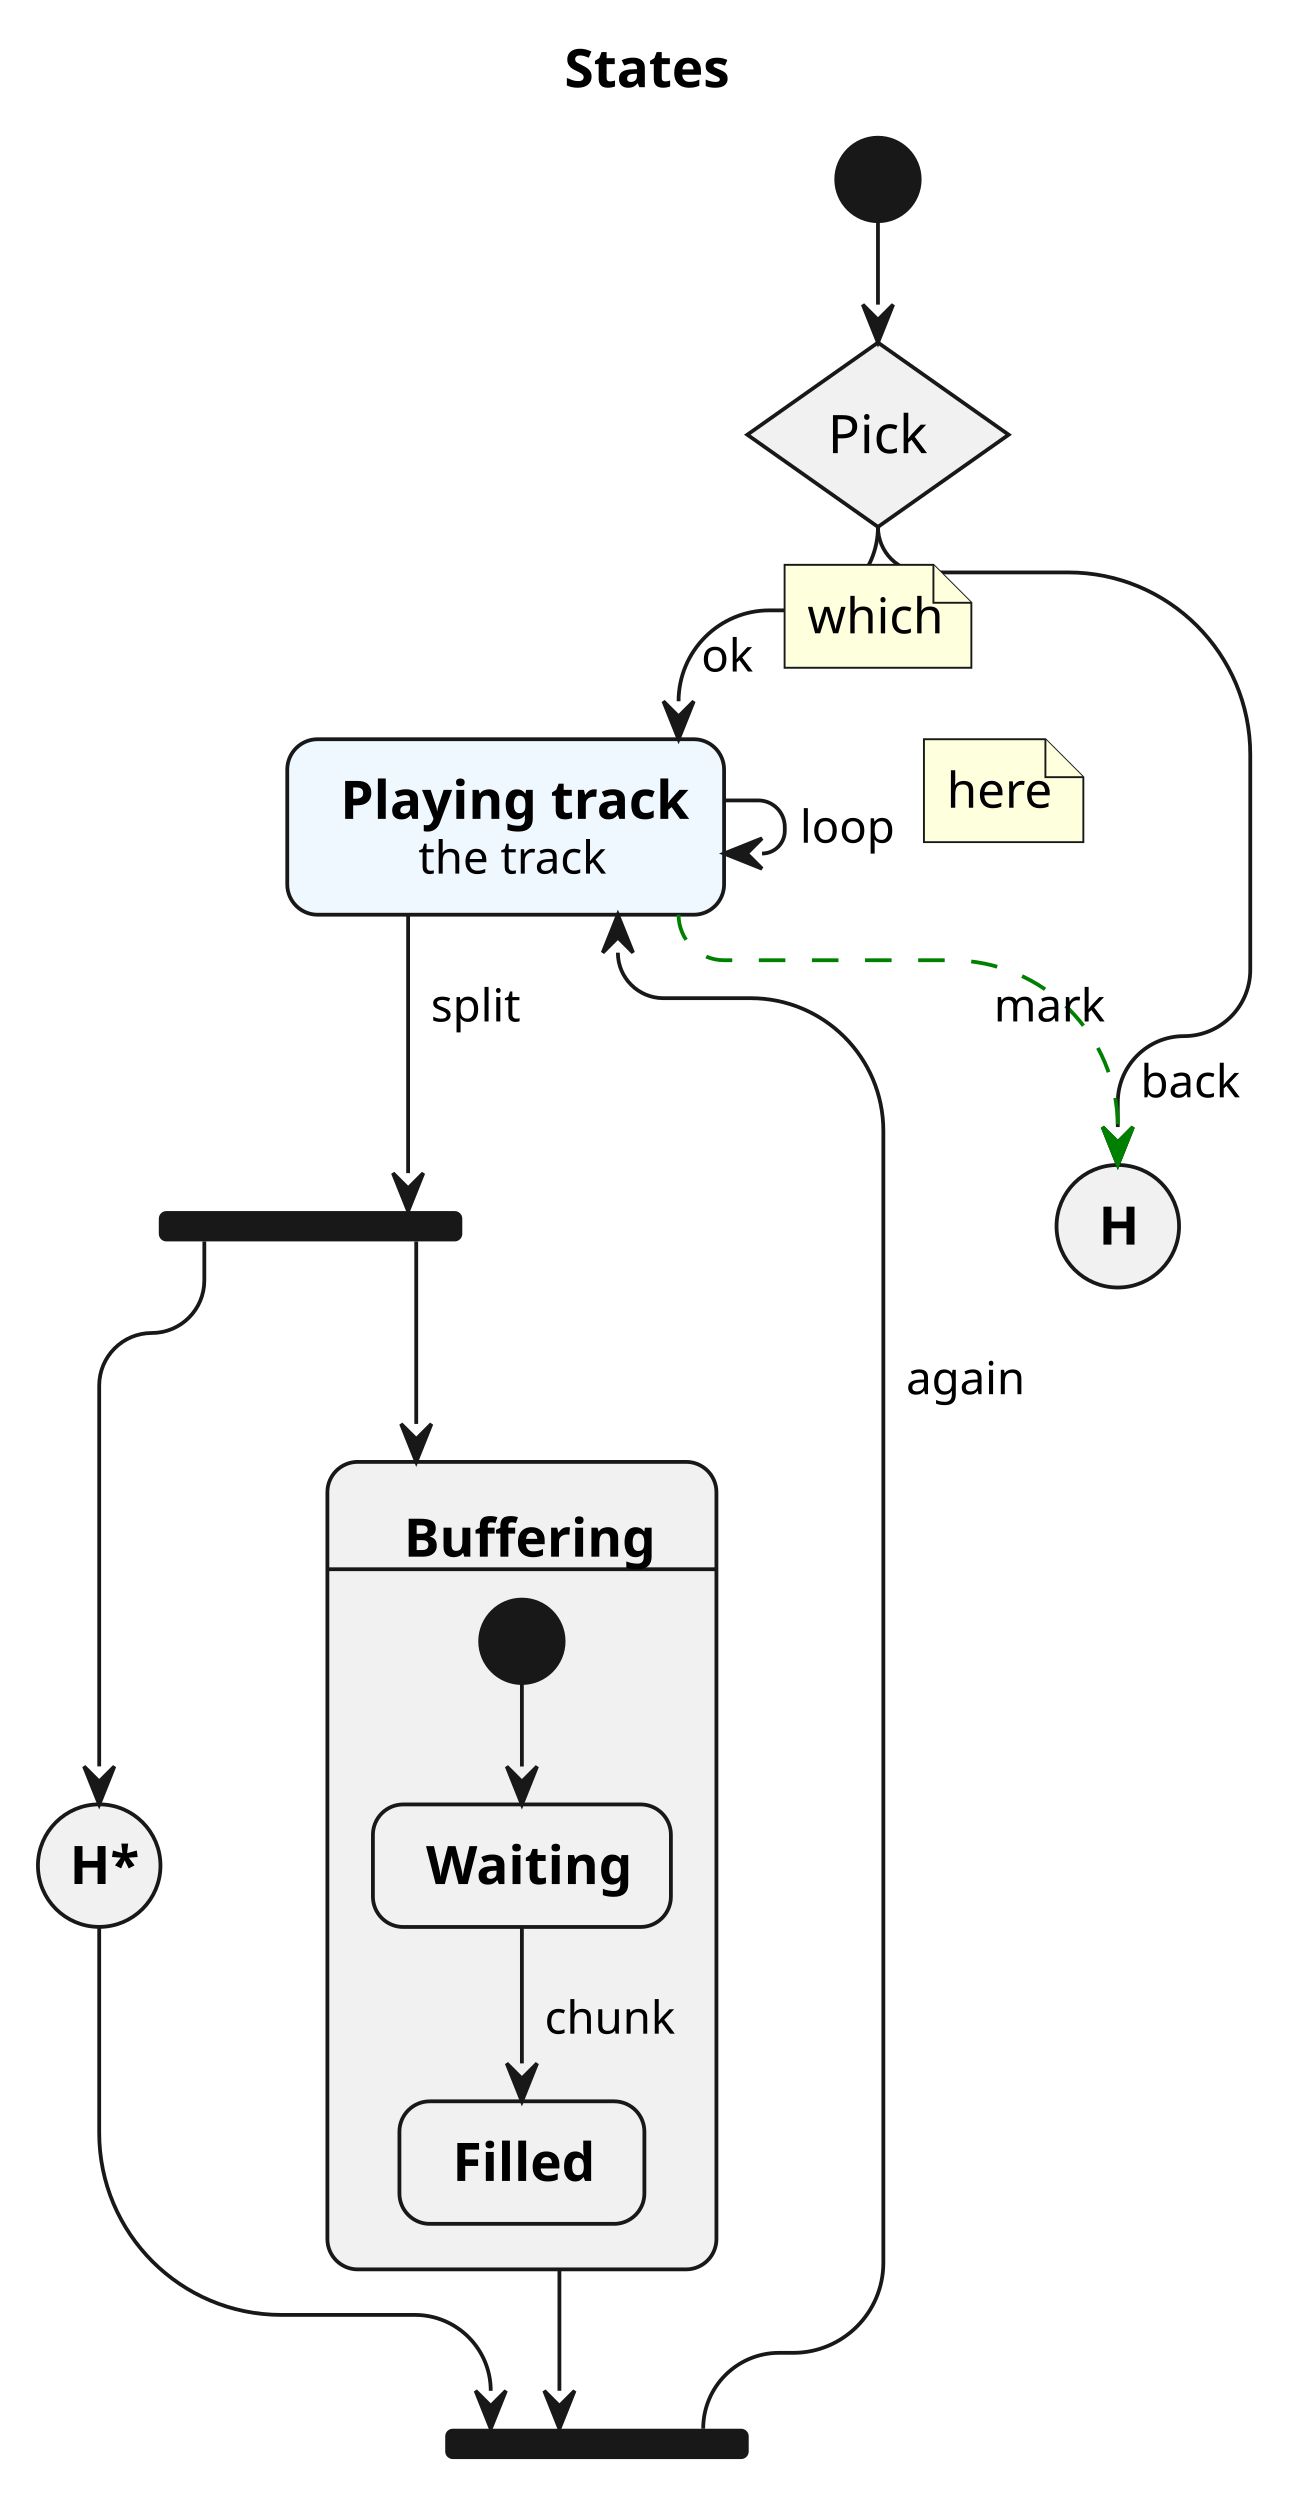
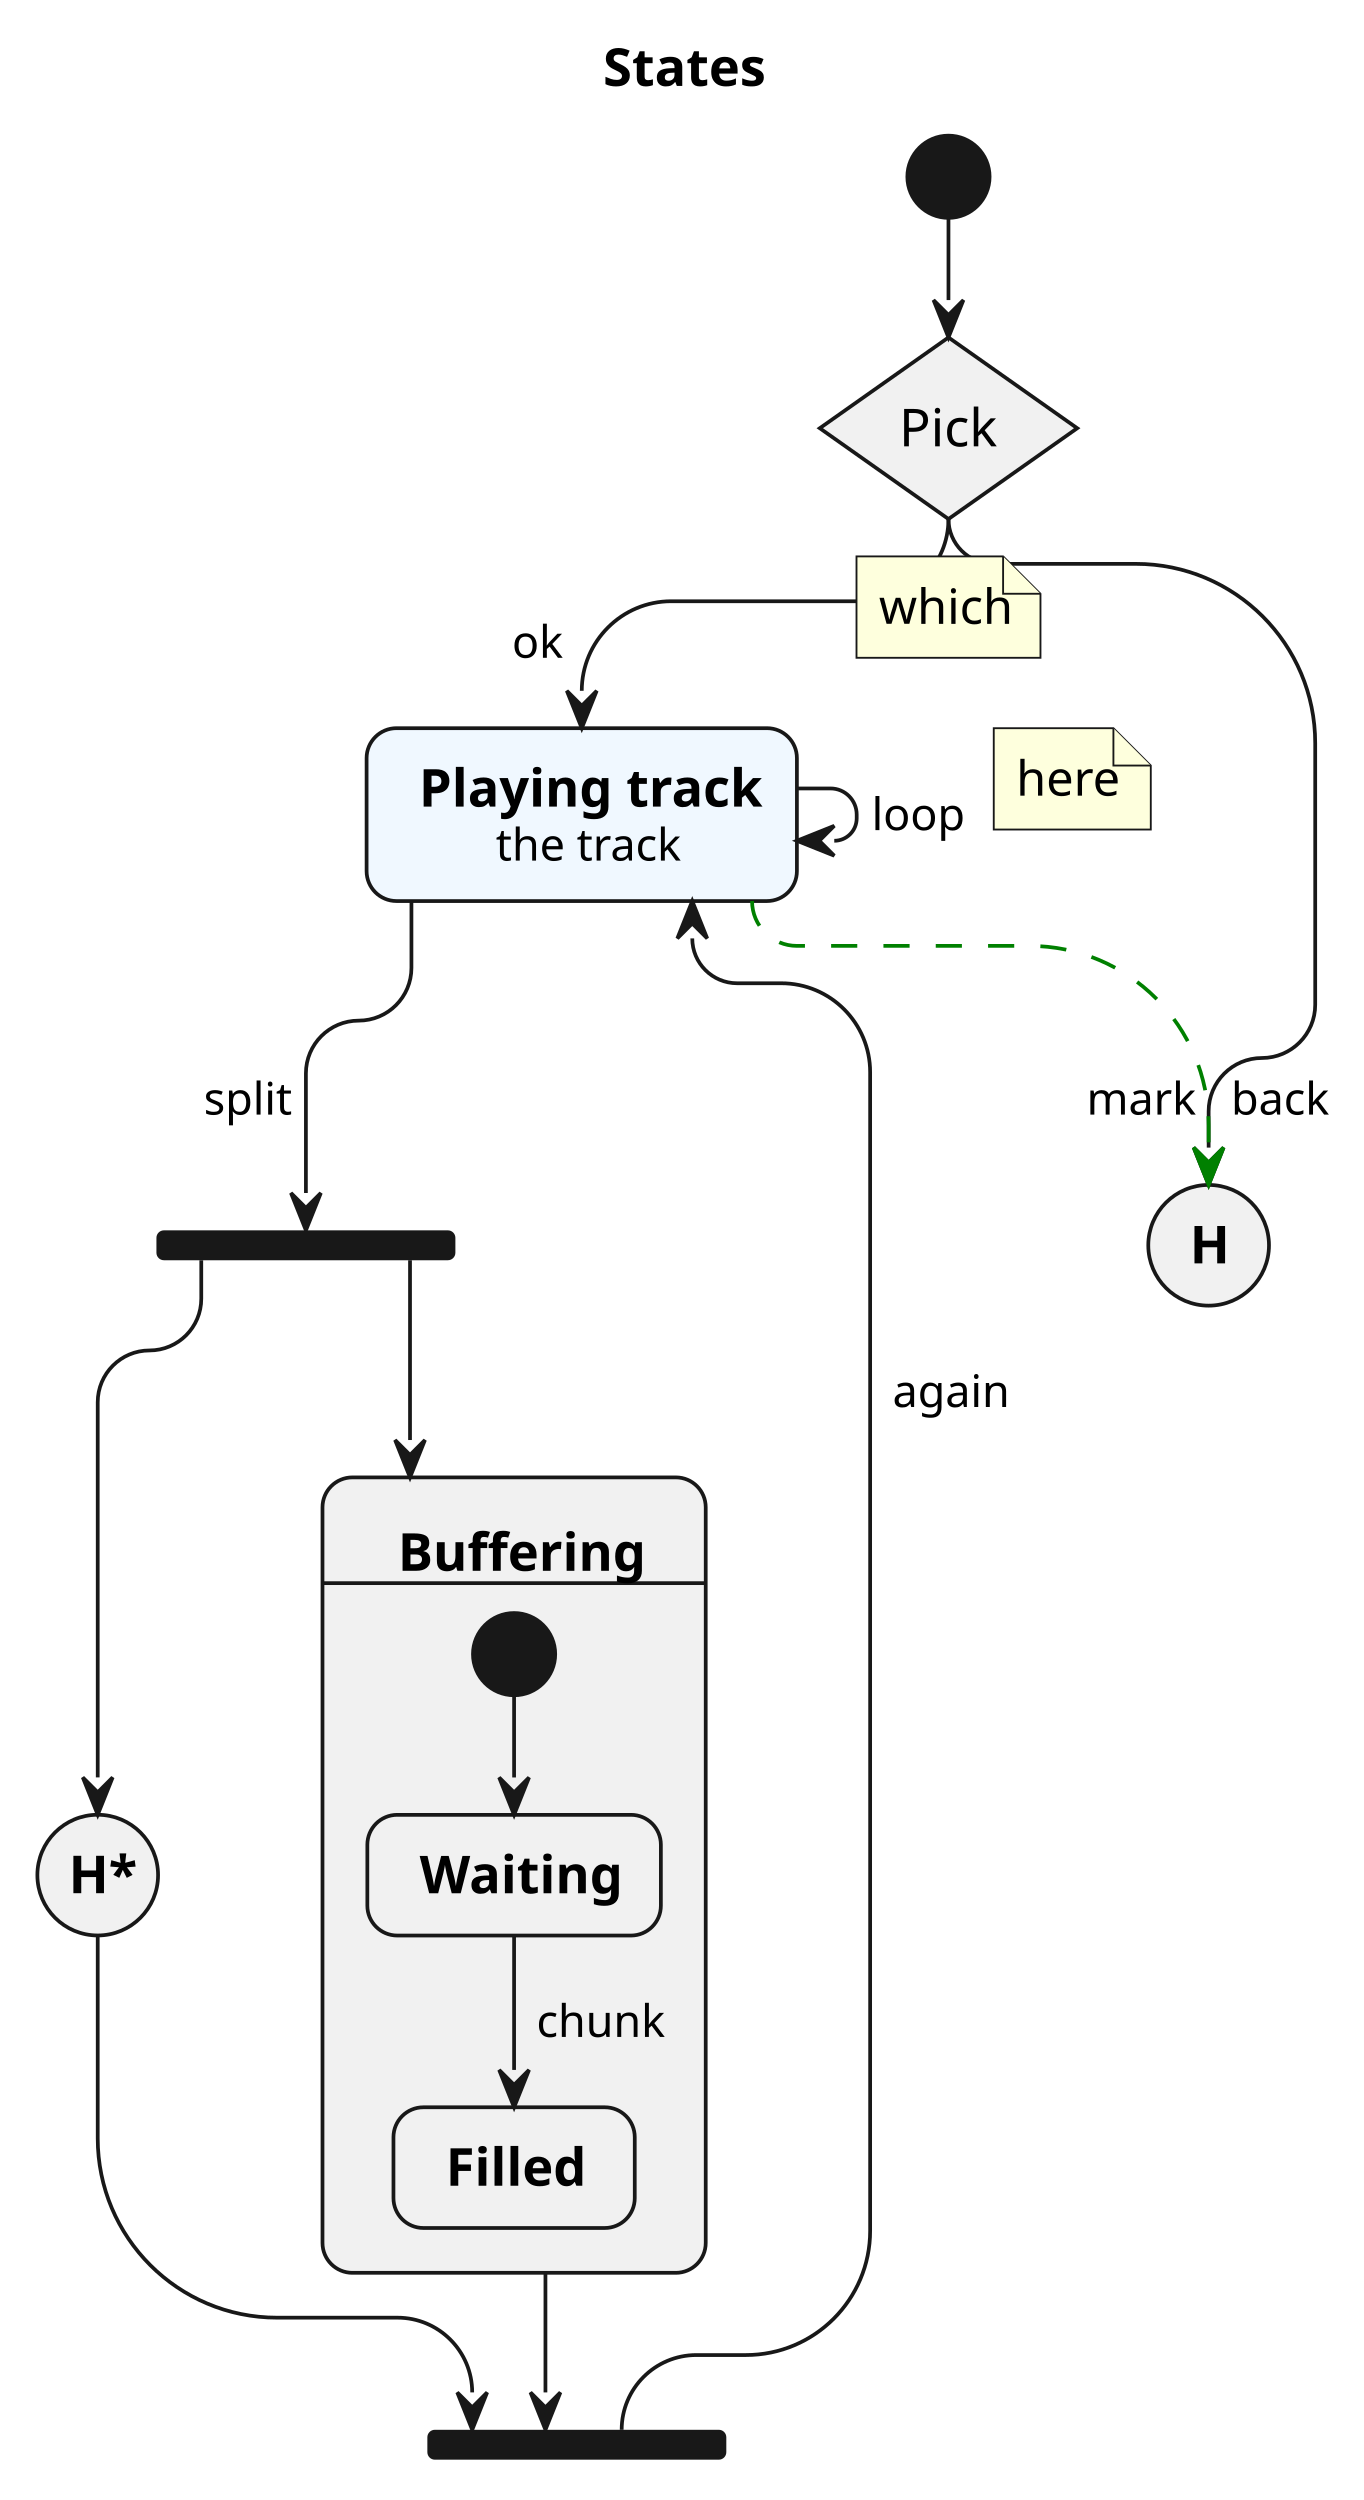
- <svg xmlns="http://www.w3.org/2000/svg" width="340" height="659" viewBox="0 0 340 659">
+ <svg xmlns="http://www.w3.org/2000/svg" width="365" height="669" viewBox="0 0 365 669">
  <g transform="translate(10,10)">
    <g>
-       <rect x="65.72" y="184.86" width="115.15" height="46.26" rx="8" ry="8" fill="#F0F8FF" stroke="#181818" stroke-width="1" />
-       <polygon points="221.43,80.3 255.88,104.59 221.43,128.89 186.99,104.59" fill="#F1F1F1" stroke="#181818" stroke-width="1" />
-       <ellipse cx="284.65" cy="313.24" rx="16.15" ry="16.15" fill="#F1F1F1" stroke="#181818" stroke-width="1" />
-       <ellipse cx="16.15" cy="481.78" rx="16.15" ry="16.15" fill="#F1F1F1" stroke="#181818" stroke-width="1" />
-       <rect x="31.86" y="309.24" width="80" height="8" rx="2" ry="2" fill="#181818" />
-       <rect x="107.36" y="630.21" width="80" height="8" rx="2" ry="2" fill="#181818" />
-       <rect x="76.3" y="375.35" width="102.55" height="212.86" rx="8" ry="8" fill="#F1F1F1" stroke="#181818" stroke-width="1" />
-       <line x1="76.3" y1="403.65" x2="178.85" y2="403.65" fill="none" stroke="#181818" stroke-width="1" />
-       <ellipse cx="127.57" cy="422.65" rx="11" ry="11" fill="#181818" stroke="#181818" stroke-width="1" />
-       <rect x="88.3" y="465.65" width="78.55" height="32.3" rx="8" ry="8" fill="#F1F1F1" stroke="#181818" stroke-width="1" />
-       <rect x="95.29" y="543.91" width="64.57" height="32.3" rx="8" ry="8" fill="#F1F1F1" stroke="#181818" stroke-width="1" />
-       <ellipse cx="221.43" cy="37.3" rx="11" ry="11" fill="#181818" stroke="#181818" stroke-width="1" />
-       <polyline points="221.43,48.3 221.43,70.3" fill="none" stroke="#181818" stroke-width="1" />
-       <path d="M221.43,128.89 L221.43,128.89 C221.43,141.04 211.58,150.89 199.43,150.89 L192.84,150.89 C179.6,150.89 168.87,161.62 168.87,174.86 L168.87,174.86" fill="none" stroke="#181818" stroke-width="1" />
-       <path d="M221.43,128.89 L221.43,128.89 C221.43,135.52 226.8,140.89 233.43,140.89 L271.57,140.89 C298.08,140.89 319.57,162.38 319.57,188.89 L319.57,245.66 C319.57,255.3 311.75,263.12 302.11,263.12 L302.11,263.12 C292.47,263.12 284.65,270.94 284.65,280.58 L284.65,287.09" fill="none" stroke="#181818" stroke-width="1" />
-       <polyline points="97.58,231.12 97.58,299.24" fill="none" stroke="#181818" stroke-width="1" />
-       <polyline points="99.72,317.24 99.72,365.35" fill="none" stroke="#181818" stroke-width="1" />
-       <path d="M43.86,317.24 L43.86,327.53 C43.86,335.18 37.66,341.38 30,341.38 L30,341.38 C22.35,341.38 16.15,347.59 16.15,355.24 L16.15,455.63" fill="none" stroke="#181818" stroke-width="1" />
-       <polyline points="137.46,588.21 137.46,620.21" fill="none" stroke="#181818" stroke-width="1" />
-       <path d="M16.15,497.93 L16.15,552.21 C16.15,578.72 37.64,600.21 64.15,600.21 L99.36,600.21 C110.4,600.21 119.36,609.16 119.36,620.21 L119.36,620.21" fill="none" stroke="#181818" stroke-width="1" />
-       <path d="M175.36,630.21 L175.36,630.21 C175.36,619.16 184.31,610.21 195.36,610.21 L199.1,610.21 C212.22,610.21 222.85,599.58 222.85,586.46 L222.85,288.11 C222.85,268.78 207.19,253.12 187.86,253.12 L164.87,253.12 C158.25,253.12 152.87,247.75 152.87,241.12 L152.87,241.12" fill="none" stroke="#181818" stroke-width="1" />
-       <path d="M180.87,200.99 L189.87,200.99 C193.74,200.99 196.87,204.12 196.87,207.99 L196.87,208.99 C196.87,212.3 194.19,214.99 190.87,214.99 L190.87,214.99" fill="none" stroke="#181818" stroke-width="1" />
-       <path d="M168.87,231.12 L168.87,231.12 C168.87,237.75 174.25,243.12 180.87,243.12 L240.69,243.12 C264.97,243.12 284.65,262.81 284.65,287.09 L284.65,287.09" fill="none" stroke="#008000" stroke-width="1" stroke-dasharray="7,7" />
-       <polyline points="127.57,433.65 127.57,455.65" fill="none" stroke="#181818" stroke-width="1" />
-       <polyline points="127.57,497.94 127.57,533.91" fill="none" stroke="#181818" stroke-width="1" />
+       <rect x="88.1" y="184.86" width="115.15" height="46.26" rx="8" ry="8" fill="#F0F8FF" stroke="#181818" stroke-width="1" />
+       <polygon points="243.81,80.3 278.26,104.59 243.81,128.89 209.37,104.59" fill="#F1F1F1" stroke="#181818" stroke-width="1" />
+       <ellipse cx="313.43" cy="323.24" rx="16.15" ry="16.15" fill="#F1F1F1" stroke="#181818" stroke-width="1" />
+       <ellipse cx="16.15" cy="491.78" rx="16.15" ry="16.15" fill="#F1F1F1" stroke="#181818" stroke-width="1" />
+       <rect x="31.86" y="319.24" width="80" height="8" rx="2" ry="2" fill="#181818" />
+       <rect x="104.36" y="640.21" width="80" height="8" rx="2" ry="2" fill="#181818" />
+       <rect x="76.3" y="385.35" width="102.55" height="212.86" rx="8" ry="8" fill="#F1F1F1" stroke="#181818" stroke-width="1" />
+       <line x1="76.3" y1="413.65" x2="178.85" y2="413.65" fill="none" stroke="#181818" stroke-width="1" />
+       <ellipse cx="127.57" cy="432.65" rx="11" ry="11" fill="#181818" stroke="#181818" stroke-width="1" />
+       <rect x="88.3" y="475.65" width="78.55" height="32.3" rx="8" ry="8" fill="#F1F1F1" stroke="#181818" stroke-width="1" />
+       <rect x="95.29" y="553.91" width="64.57" height="32.3" rx="8" ry="8" fill="#F1F1F1" stroke="#181818" stroke-width="1" />
+       <ellipse cx="243.81" cy="37.3" rx="11" ry="11" fill="#181818" stroke="#181818" stroke-width="1" />
+       <polyline points="243.81,48.3 243.81,70.3" fill="none" stroke="#181818" stroke-width="1" />
+       <path d="M243.81,128.89 L243.81,128.89 C243.81,141.04 233.96,150.89 221.81,150.89 L169.65,150.89 C156.41,150.89 145.68,161.62 145.68,174.86 L145.68,174.86" fill="none" stroke="#181818" stroke-width="1" />
+       <path d="M243.81,128.89 L243.81,128.89 C243.81,135.52 249.19,140.89 255.81,140.89 L293.95,140.89 C320.46,140.89 341.95,162.38 341.95,188.89 L341.95,258.86 C341.95,266.74 335.56,273.12 327.69,273.12 L327.69,273.12 C319.81,273.12 313.43,279.5 313.43,287.38 L313.43,297.09" fill="none" stroke="#181818" stroke-width="1" />
+       <path d="M100.1,231.12 L100.1,249 C100.1,256.8 93.78,263.12 85.98,263.12 L85.98,263.12 C78.18,263.12 71.86,269.44 71.86,277.24 L71.86,309.24" fill="none" stroke="#181818" stroke-width="1" />
+       <polyline points="99.72,327.24 99.72,375.35" fill="none" stroke="#181818" stroke-width="1" />
+       <path d="M43.86,327.24 L43.86,337.53 C43.86,345.18 37.66,351.38 30,351.38 L30,351.38 C22.35,351.38 16.15,357.59 16.15,365.24 L16.15,465.63" fill="none" stroke="#181818" stroke-width="1" />
+       <polyline points="135.96,598.21 135.96,630.21" fill="none" stroke="#181818" stroke-width="1" />
+       <path d="M16.15,507.93 L16.15,562.21 C16.15,588.72 37.64,610.21 64.15,610.21 L96.36,610.21 C107.4,610.21 116.36,619.16 116.36,630.21 L116.36,630.21" fill="none" stroke="#181818" stroke-width="1" />
+       <path d="M156.36,640.21 L156.36,640.21 C156.36,629.16 165.31,620.21 176.36,620.21 L189.6,620.21 C207.96,620.21 222.85,605.32 222.85,586.96 L222.85,276.92 C222.85,263.77 212.2,253.12 199.05,253.12 L187.25,253.12 C180.63,253.12 175.25,247.75 175.25,241.12 L175.25,241.12" fill="none" stroke="#181818" stroke-width="1" />
+       <path d="M203.25,200.99 L212.25,200.99 C216.12,200.99 219.25,204.12 219.25,207.99 L219.25,208.99 C219.25,212.3 216.57,214.99 213.25,214.99 L213.25,214.99" fill="none" stroke="#181818" stroke-width="1" />
+       <path d="M191.25,231.12 L191.25,231.12 C191.25,237.75 196.63,243.12 203.25,243.12 L265.43,243.12 C291.94,243.12 313.43,264.61 313.43,291.12 L313.43,297.09" fill="none" stroke="#008000" stroke-width="1" stroke-dasharray="7,7" />
+       <polyline points="127.57,443.65 127.57,465.65" fill="none" stroke="#181818" stroke-width="1" />
+       <polyline points="127.57,507.94 127.57,543.91" fill="none" stroke="#181818" stroke-width="1" />
    </g>
    <g>
-       <path d="M233.55,184.86 L233.55,211.99 L275.57,211.99 L275.57,194.86 L265.57,184.86 Z" fill="#FEFFDD" stroke="#181818" stroke-width="0.5" />
-       <path d="M265.57,184.86 L265.57,194.86 L275.57,194.86" fill="#FEFFDD" stroke="#181818" stroke-width="0.5" />
-       <path d="M196.82,138.89 L196.82,166.02 L246.05,166.02 L246.05,148.89 L236.05,138.89 Z" fill="#FEFFDD" stroke="#181818" stroke-width="0.5" />
-       <path d="M236.05,138.89 L236.05,148.89 L246.05,148.89" fill="#FEFFDD" stroke="#181818" stroke-width="0.5" />
+       <path d="M255.93,184.86 L255.93,211.99 L297.95,211.99 L297.95,194.86 L287.95,184.86 Z" fill="#FEFFDD" stroke="#181818" stroke-width="0.5" />
+       <path d="M287.95,184.86 L287.95,194.86 L297.95,194.86" fill="#FEFFDD" stroke="#181818" stroke-width="0.5" />
+       <path d="M219.2,138.89 L219.2,166.02 L268.43,166.02 L268.43,148.89 L258.43,138.89 Z" fill="#FEFFDD" stroke="#181818" stroke-width="0.5" />
+       <path d="M258.43,138.89 L258.43,148.89 L268.43,148.89" fill="#FEFFDD" stroke="#181818" stroke-width="0.5" />
      <text font-family="sans-serif" xml:space="preserve">
-         <tspan x="79.72" y="205.85" font-size="14" fill="#000000" font-weight="bold" textLength="87.15" lengthAdjust="spacing">Playing track</tspan>
+         <tspan x="102.1" y="205.85" font-size="14" fill="#000000" font-weight="bold" textLength="87.15" lengthAdjust="spacing">Playing track</tspan>
      </text>
      <text font-family="sans-serif" xml:space="preserve">
-         <tspan x="100.29" y="220.29" font-size="12" fill="#000000" textLength="46.02" lengthAdjust="spacing">the track</tspan>
+         <tspan x="122.67" y="220.29" font-size="12" fill="#000000" textLength="46.02" lengthAdjust="spacing">the track</tspan>
      </text>
      <text font-family="sans-serif" xml:space="preserve">
-         <tspan x="208.21" y="109.44" font-size="14" fill="#000000" textLength="26.45" lengthAdjust="spacing">Pick</tspan>
+         <tspan x="230.59" y="109.44" font-size="14" fill="#000000" textLength="26.45" lengthAdjust="spacing">Pick</tspan>
      </text>
      <text font-family="sans-serif" xml:space="preserve">
-         <tspan x="279.6" y="318.08" font-size="14" fill="#000000" font-weight="bold" textLength="10.11" lengthAdjust="spacing">H</tspan>
+         <tspan x="308.38" y="328.08" font-size="14" fill="#000000" font-weight="bold" textLength="10.11" lengthAdjust="spacing">H</tspan>
      </text>
      <text font-family="sans-serif" xml:space="preserve">
-         <tspan x="8.37" y="486.62" font-size="14" fill="#000000" font-weight="bold" textLength="15.55" lengthAdjust="spacing">H*</tspan>
+         <tspan x="8.37" y="496.62" font-size="14" fill="#000000" font-weight="bold" textLength="15.55" lengthAdjust="spacing">H*</tspan>
      </text>
      <text font-family="sans-serif" xml:space="preserve">
-         <tspan x="96.46" y="400.34" font-size="14" fill="#000000" font-weight="bold" textLength="62.22" lengthAdjust="spacing">Buffering</tspan>
+         <tspan x="96.46" y="410.34" font-size="14" fill="#000000" font-weight="bold" textLength="62.22" lengthAdjust="spacing">Buffering</tspan>
      </text>
      <text font-family="sans-serif" xml:space="preserve">
-         <tspan x="102.3" y="486.64" font-size="14" fill="#000000" font-weight="bold" textLength="50.55" lengthAdjust="spacing">Waiting</tspan>
+         <tspan x="102.3" y="496.64" font-size="14" fill="#000000" font-weight="bold" textLength="50.55" lengthAdjust="spacing">Waiting</tspan>
      </text>
      <text font-family="sans-serif" xml:space="preserve">
-         <tspan x="109.29" y="564.9" font-size="14" fill="#000000" font-weight="bold" textLength="36.57" lengthAdjust="spacing">Filled</tspan>
+         <tspan x="109.29" y="574.9" font-size="14" fill="#000000" font-weight="bold" textLength="36.57" lengthAdjust="spacing">Filled</tspan>
      </text>
      <text font-family="sans-serif" xml:space="preserve">
-         <tspan x="133.57" y="526.08" font-size="12" fill="#000000" textLength="32.02" lengthAdjust="spacing">chunk</tspan>
+         <tspan x="133.57" y="535.08" font-size="12" fill="#000000" textLength="32.02" lengthAdjust="spacing">chunk</tspan>
      </text>
      <text font-family="sans-serif" xml:space="preserve">
-         <tspan x="174.87" y="167.02" font-size="12" fill="#000000" textLength="12.67" lengthAdjust="spacing">ok</tspan>
+         <tspan x="127.01" y="166.02" font-size="12" fill="#000000" textLength="12.67" lengthAdjust="spacing">ok</tspan>
      </text>
      <text font-family="sans-serif" xml:space="preserve">
-         <tspan x="290.65" y="279.26" font-size="12" fill="#000000" textLength="25.34" lengthAdjust="spacing">back</tspan>
+         <tspan x="319.43" y="288.26" font-size="12" fill="#000000" textLength="25.34" lengthAdjust="spacing">back</tspan>
      </text>
      <text font-family="sans-serif" xml:space="preserve">
-         <tspan x="103.58" y="259.26" font-size="12" fill="#000000" textLength="21.34" lengthAdjust="spacing">split</tspan>
+         <tspan x="44.52" y="288.26" font-size="12" fill="#000000" textLength="21.34" lengthAdjust="spacing">split</tspan>
      </text>
      <text font-family="sans-serif" xml:space="preserve">
-         <tspan x="228.85" y="357.52" font-size="12" fill="#000000" textLength="29.35" lengthAdjust="spacing">again</tspan>
+         <tspan x="228.85" y="366.52" font-size="12" fill="#000000" textLength="29.35" lengthAdjust="spacing">again</tspan>
      </text>
      <text font-family="sans-serif" xml:space="preserve">
-         <tspan x="200.87" y="212.14" font-size="12" fill="#000000" textLength="22.68" lengthAdjust="spacing">loop</tspan>
+         <tspan x="223.25" y="212.14" font-size="12" fill="#000000" textLength="22.68" lengthAdjust="spacing">loop</tspan>
      </text>
      <text font-family="sans-serif" xml:space="preserve">
-         <tspan x="251.99" y="259.26" font-size="12" fill="#000000" textLength="26.66" lengthAdjust="spacing">mark</tspan>
+         <tspan x="280.77" y="288.26" font-size="12" fill="#000000" textLength="26.66" lengthAdjust="spacing">mark</tspan>
      </text>
      <text font-family="sans-serif" xml:space="preserve">
-         <tspan x="239.55" y="202.92" font-size="13" fill="#000000" textLength="26.01" lengthAdjust="spacing">here</tspan>
+         <tspan x="261.93" y="202.92" font-size="13" fill="#000000" textLength="26.01" lengthAdjust="spacing">here</tspan>
      </text>
      <text font-family="sans-serif" xml:space="preserve">
-         <tspan x="202.82" y="156.95" font-size="13" fill="#000000" textLength="33.23" lengthAdjust="spacing">which</tspan>
+         <tspan x="225.2" y="156.95" font-size="13" fill="#000000" textLength="33.23" lengthAdjust="spacing">which</tspan>
      </text>
-       <polygon points="217.43,70.3 221.43,80.3 225.43,70.3 221.43,74.3" fill="#181818" stroke="#181818" stroke-width="1" />
-       <polygon points="164.87,174.86 168.87,184.86 172.87,174.86 168.87,178.86" fill="#181818" stroke="#181818" stroke-width="1" />
-       <polygon points="280.65,287.09 284.65,297.09 288.65,287.09 284.65,291.09" fill="#181818" stroke="#181818" stroke-width="1" />
-       <polygon points="93.58,299.24 97.58,309.24 101.58,299.24 97.58,303.24" fill="#181818" stroke="#181818" stroke-width="1" />
-       <polygon points="95.72,365.35 99.72,375.35 103.72,365.35 99.72,369.35" fill="#181818" stroke="#181818" stroke-width="1" />
-       <polygon points="12.15,455.63 16.15,465.63 20.15,455.63 16.15,459.63" fill="#181818" stroke="#181818" stroke-width="1" />
-       <polygon points="133.46,620.21 137.46,630.21 141.46,620.21 137.46,624.21" fill="#181818" stroke="#181818" stroke-width="1" />
-       <polygon points="115.36,620.21 119.36,630.21 123.36,620.21 119.36,624.21" fill="#181818" stroke="#181818" stroke-width="1" />
-       <polygon points="156.87,241.12 152.87,231.12 148.87,241.12 152.87,237.12" fill="#181818" stroke="#181818" stroke-width="1" />
-       <polygon points="190.87,210.99 180.87,214.99 190.87,218.99 186.87,214.99" fill="#181818" stroke="#181818" stroke-width="1" />
-       <polygon points="280.65,287.09 284.65,297.09 288.65,287.09 284.65,291.09" fill="#008000" stroke="#008000" stroke-width="1" />
-       <polygon points="123.57,455.65 127.57,465.65 131.57,455.65 127.57,459.65" fill="#181818" stroke="#181818" stroke-width="1" />
-       <polygon points="123.57,533.91 127.57,543.91 131.57,533.91 127.57,537.91" fill="#181818" stroke="#181818" stroke-width="1" />
+       <polygon points="239.81,70.3 243.81,80.3 247.81,70.3 243.81,74.3" fill="#181818" stroke="#181818" stroke-width="1" />
+       <polygon points="141.68,174.86 145.68,184.86 149.68,174.86 145.68,178.86" fill="#181818" stroke="#181818" stroke-width="1" />
+       <polygon points="309.43,297.09 313.43,307.09 317.43,297.09 313.43,301.09" fill="#181818" stroke="#181818" stroke-width="1" />
+       <polygon points="67.86,309.24 71.86,319.24 75.86,309.24 71.86,313.24" fill="#181818" stroke="#181818" stroke-width="1" />
+       <polygon points="95.72,375.35 99.72,385.35 103.72,375.35 99.72,379.35" fill="#181818" stroke="#181818" stroke-width="1" />
+       <polygon points="12.15,465.63 16.15,475.63 20.15,465.63 16.15,469.63" fill="#181818" stroke="#181818" stroke-width="1" />
+       <polygon points="131.96,630.21 135.96,640.21 139.96,630.21 135.96,634.21" fill="#181818" stroke="#181818" stroke-width="1" />
+       <polygon points="112.36,630.21 116.36,640.21 120.36,630.21 116.36,634.21" fill="#181818" stroke="#181818" stroke-width="1" />
+       <polygon points="179.25,241.12 175.25,231.12 171.25,241.12 175.25,237.12" fill="#181818" stroke="#181818" stroke-width="1" />
+       <polygon points="213.25,210.99 203.25,214.99 213.25,218.99 209.25,214.99" fill="#181818" stroke="#181818" stroke-width="1" />
+       <polygon points="309.43,297.09 313.43,307.09 317.43,297.09 313.43,301.09" fill="#008000" stroke="#008000" stroke-width="1" />
+       <polygon points="123.57,465.65 127.57,475.65 131.57,465.65 127.57,469.65" fill="#181818" stroke="#181818" stroke-width="1" />
+       <polygon points="123.57,543.91 127.57,553.91 131.57,543.91 127.57,547.91" fill="#181818" stroke="#181818" stroke-width="1" />
      <text font-family="sans-serif" xml:space="preserve">
-         <tspan x="138.78" y="12.99" font-size="14" fill="#000000" font-weight="bold" textLength="42.01" lengthAdjust="spacing">States</tspan>
+         <tspan x="151.38" y="12.99" font-size="14" fill="#000000" font-weight="bold" textLength="42.01" lengthAdjust="spacing">States</tspan>
      </text>
    </g>
  </g>
</svg>
